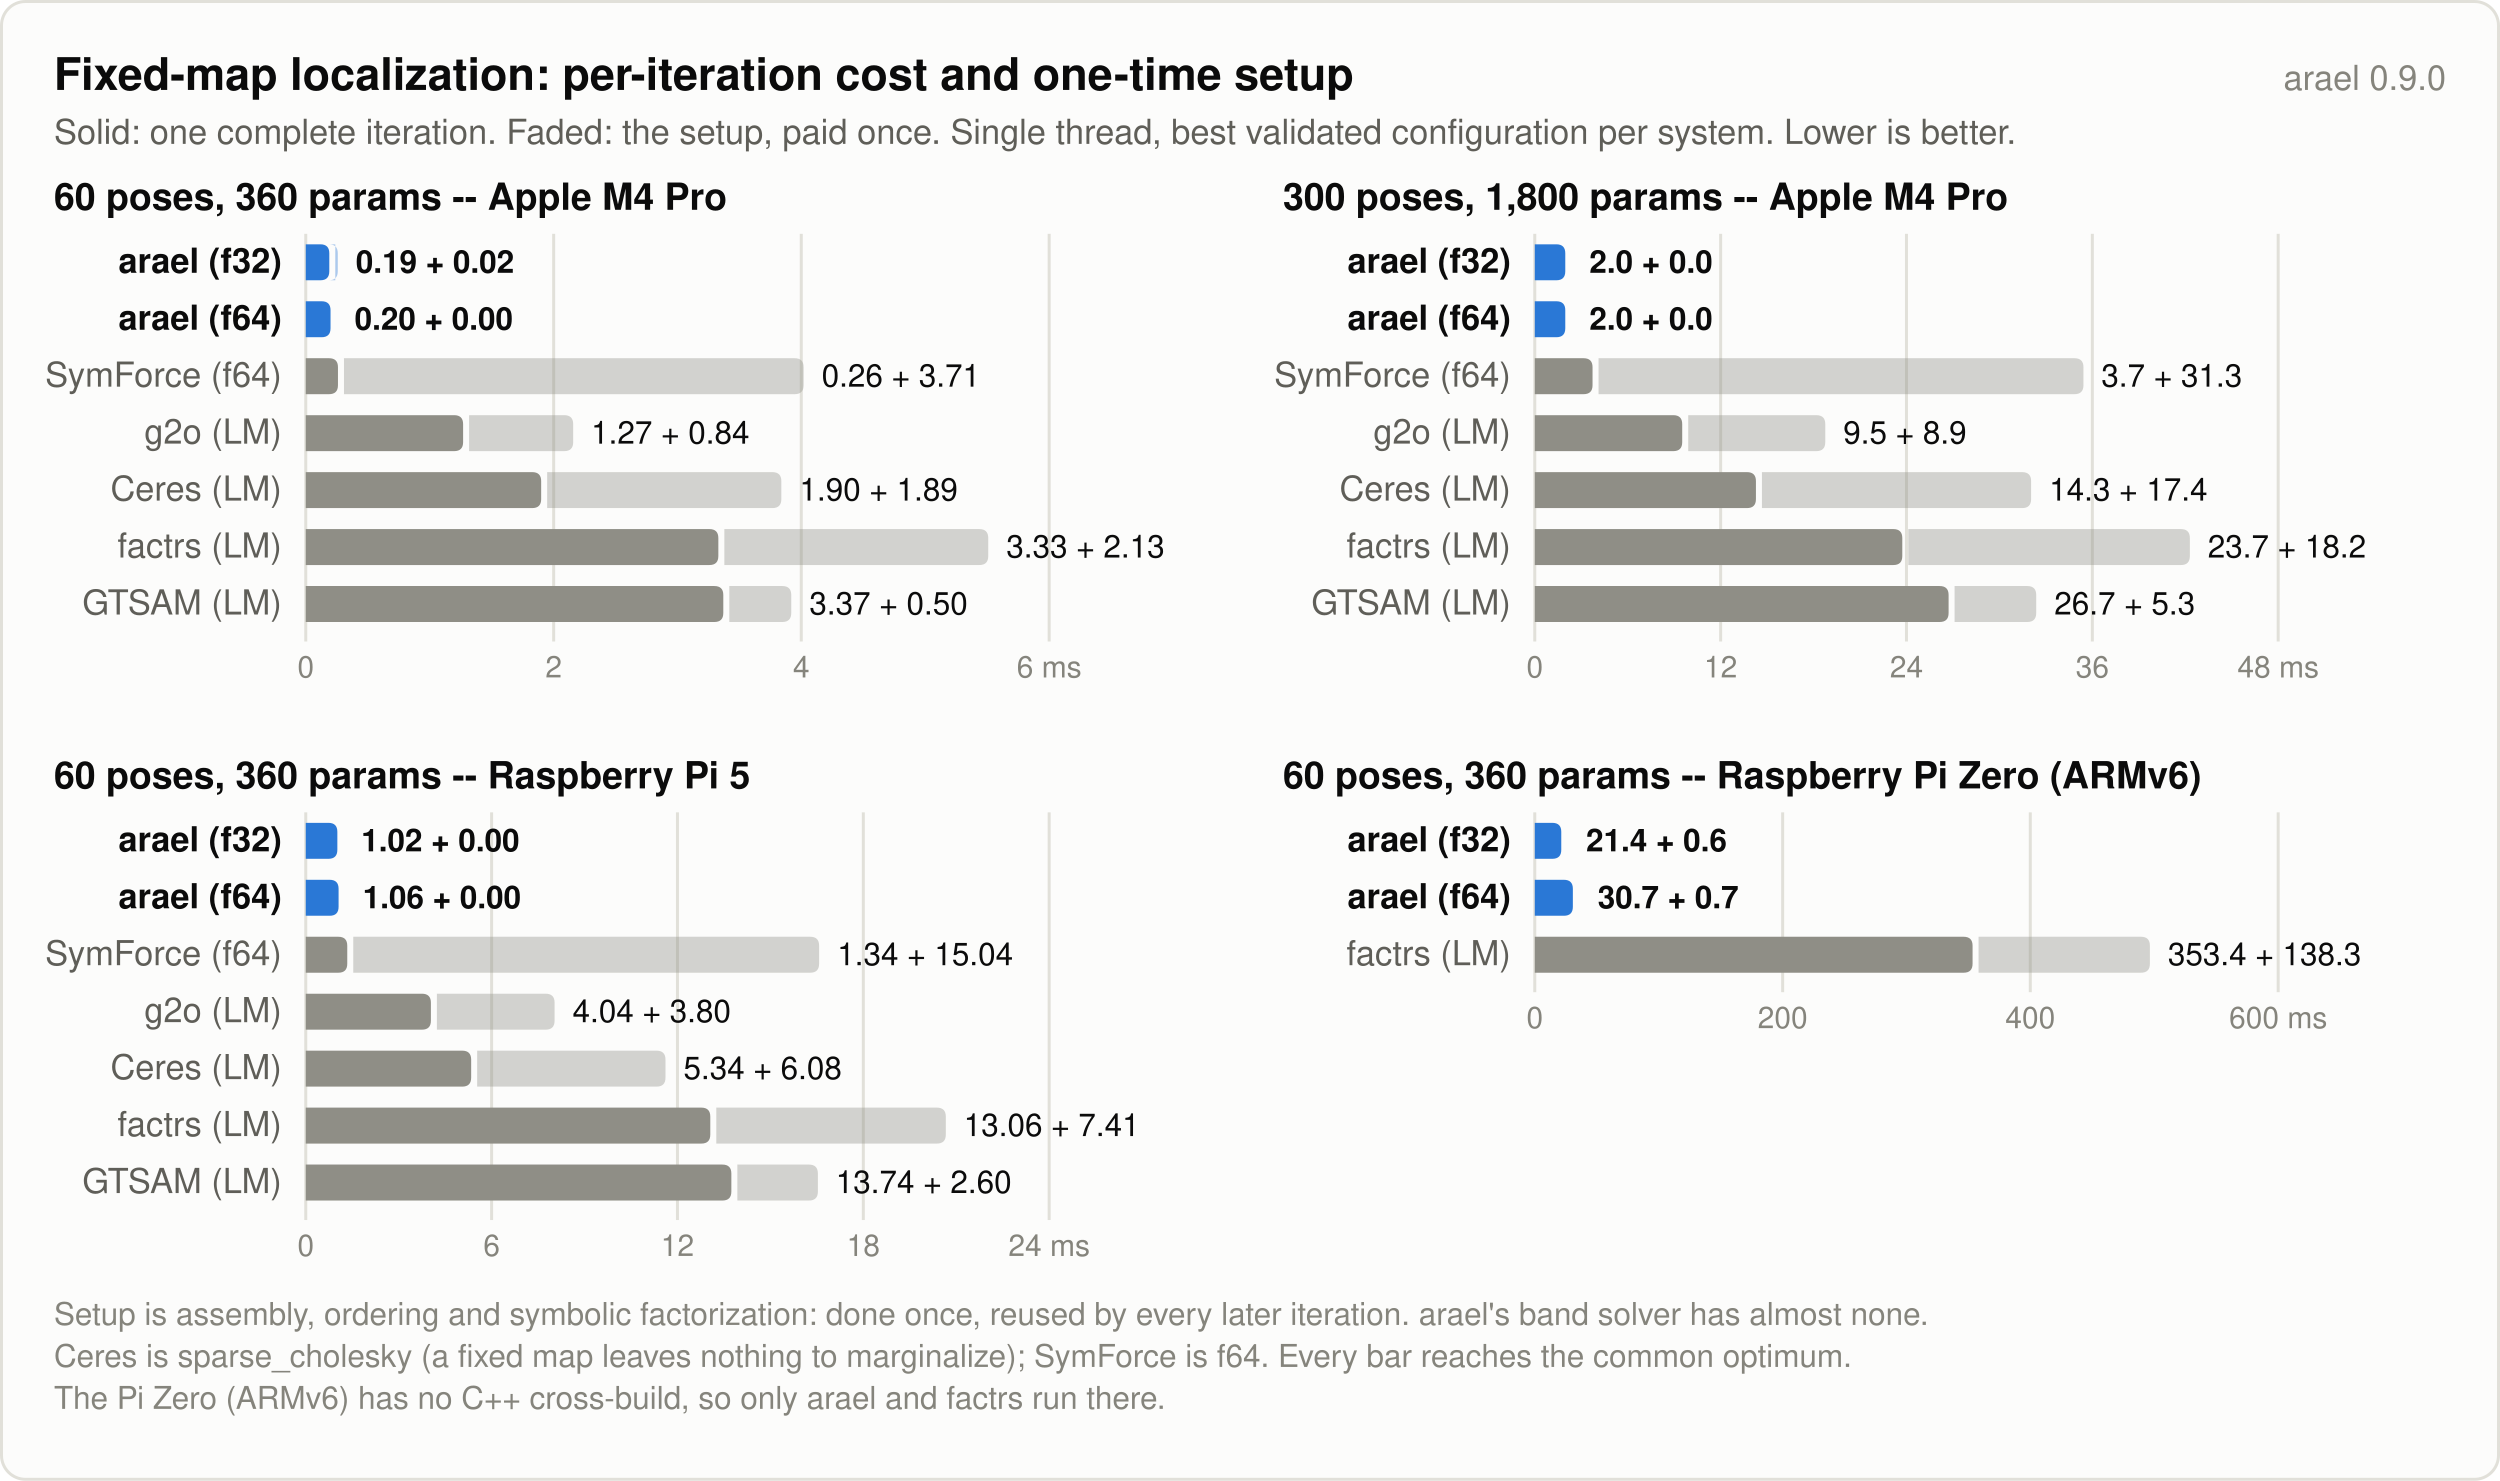
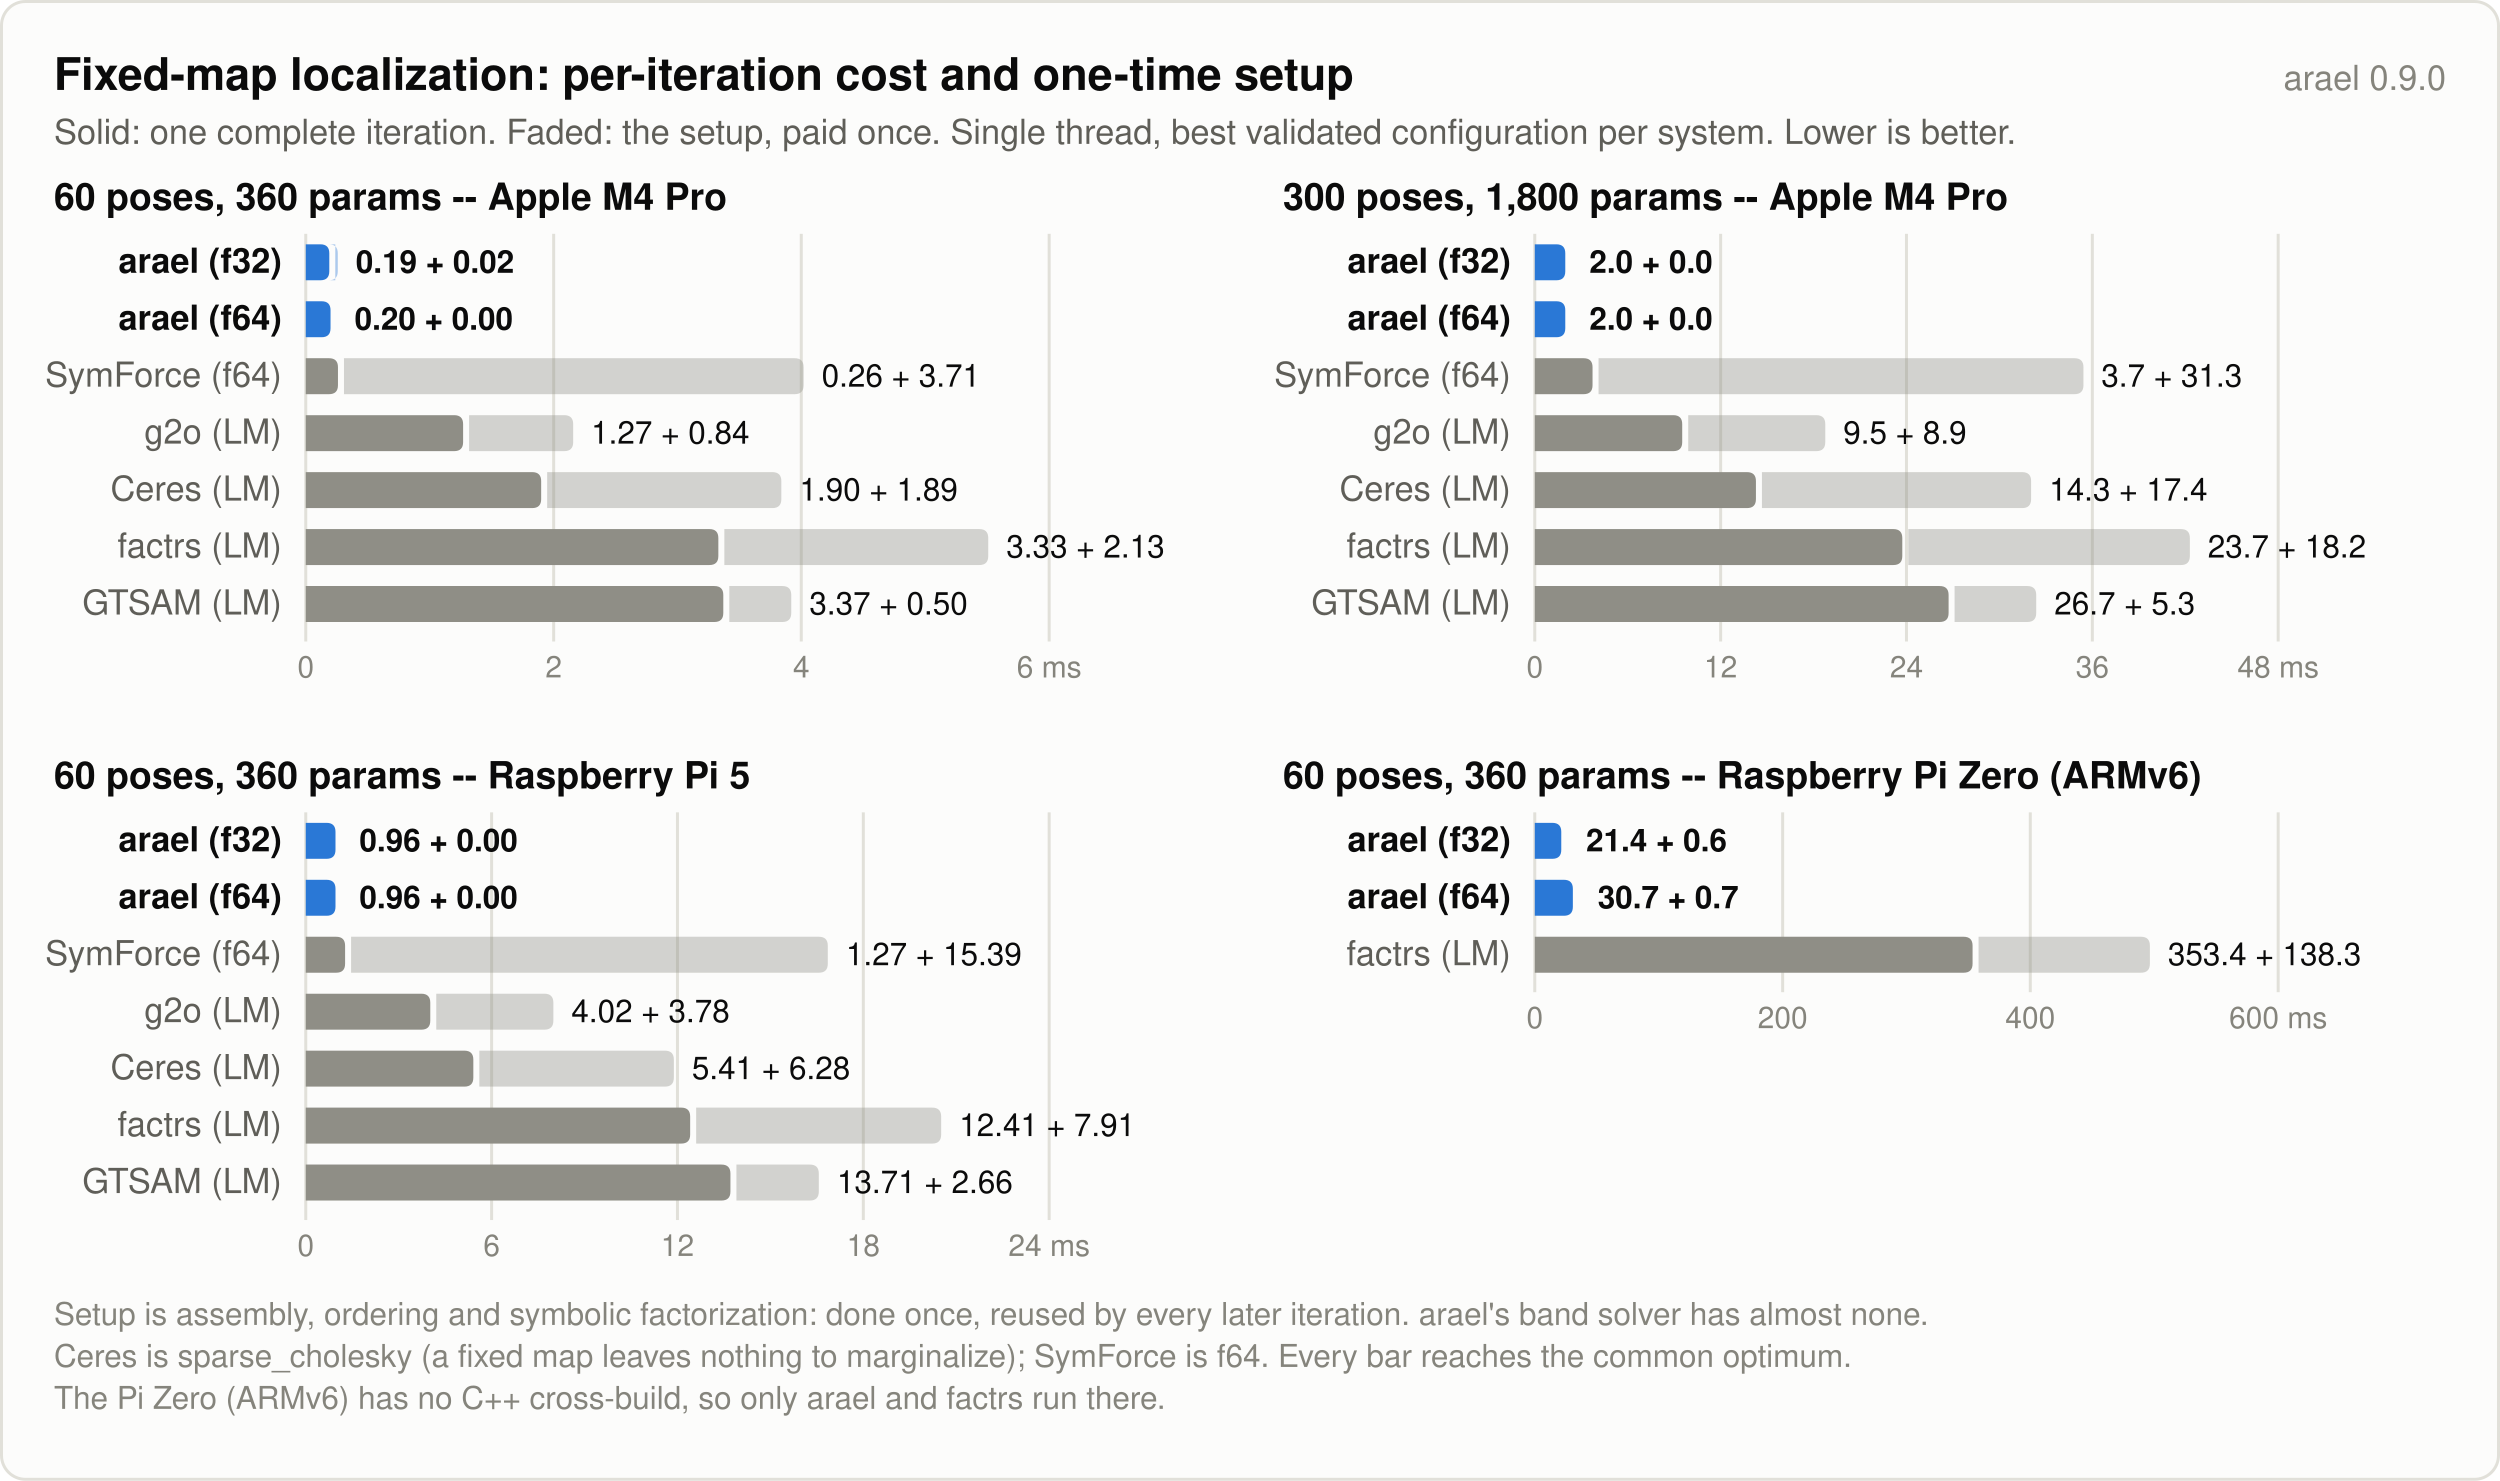
<svg xmlns="http://www.w3.org/2000/svg" width="834" height="494" viewBox="0 0 834 494" font-family="ui-sans-serif, system-ui, -apple-system, 'Segoe UI', Helvetica, Arial, sans-serif">
  <rect x="0.5" y="0.5" width="833" height="493" rx="8" fill="#fcfcfb" stroke="#e1e0d9" />
  <text x="18" y="30" font-size="15" font-weight="600" fill="#0b0b0b">Fixed-map localization: per-iteration cost and one-time setup</text>
  <text x="816" y="30" font-size="11.5" text-anchor="end" fill="#85847c">arael 0.9.0</text>
  <text x="18" y="48" font-size="11.5" fill="#5f5e58">Solid: one complete iteration. Faded: the setup, paid once. Single thread, best validated configuration per system. Lower is better.</text>
  <text x="18" y="70" font-size="12.5" font-weight="600" fill="#0b0b0b">60 poses, 360 params -- Apple M4 Pro</text>
  <line x1="102.0" y1="78" x2="102.0" y2="214" stroke="#e1e0d9" stroke-width="1" />
  <text x="102.0" y="226" font-size="10" text-anchor="middle" fill="#85847c">0</text>
  <line x1="184.7" y1="78" x2="184.7" y2="214" stroke="#e1e0d9" stroke-width="1" />
  <text x="184.7" y="226" font-size="10" text-anchor="middle" fill="#85847c">2</text>
  <line x1="267.3" y1="78" x2="267.3" y2="214" stroke="#e1e0d9" stroke-width="1" />
  <text x="267.3" y="226" font-size="10" text-anchor="middle" fill="#85847c">4</text>
  <line x1="350.0" y1="78" x2="350.0" y2="214" stroke="#e1e0d9" stroke-width="1" />
  <text x="350.0" y="226" font-size="10" text-anchor="middle" fill="#85847c">6 ms</text>
  <text x="94" y="91.0" font-size="11.5" text-anchor="end" font-weight="600" fill="#0b0b0b">arael (f32)</text>
  <path d="M102,81.5 L106.853,81.5 Q109.853,81.5 109.853,84.5 L109.853,90.5 Q109.853,93.5 106.853,93.5 L102,93.5 Z" fill="#2a78d6" />
  <path d="M111.853,81.5 L109.68,81.5 Q112.68,81.5 112.68,84.5 L112.68,90.5 Q112.68,93.5 109.68,93.5 L111.853,93.5 Z" fill="#2a78d6" fill-opacity="0.38" />
  <text x="118.7" y="91.0" font-size="10.5" font-weight="600" fill="#0b0b0b">0.19 + 0.02</text>
  <text x="94" y="110.0" font-size="11.5" text-anchor="end" font-weight="600" fill="#0b0b0b">arael (f64)</text>
  <path d="M102,100.5 L107.267,100.5 Q110.267,100.5 110.267,103.5 L110.267,109.5 Q110.267,112.5 107.267,112.5 L102,112.5 Z" fill="#2a78d6" />
  <text x="118.3" y="110.0" font-size="10.5" font-weight="600" fill="#0b0b0b">0.20 + 0.00</text>
  <text x="94" y="129.0" font-size="11.5" text-anchor="end" fill="#5f5e58">SymForce (f64)</text>
  <path d="M102,119.5 L109.747,119.5 Q112.747,119.5 112.747,122.5 L112.747,128.5 Q112.747,131.5 109.747,131.5 L102,131.5 Z" fill="#8f8e86" />
  <path d="M114.747,119.5 L265.093,119.5 Q268.093,119.5 268.093,122.5 L268.093,128.5 Q268.093,131.5 265.093,131.5 L114.747,131.5 Z" fill="#8f8e86" fill-opacity="0.38" />
  <text x="274.1" y="129.0" font-size="10.5" fill="#0b0b0b">0.26 + 3.71</text>
  <text x="94" y="148.0" font-size="11.5" text-anchor="end" fill="#5f5e58">g2o (LM)</text>
  <path d="M102,138.5 L151.493,138.5 Q154.493,138.5 154.493,141.5 L154.493,147.5 Q154.493,150.5 151.493,150.5 L102,150.5 Z" fill="#8f8e86" />
  <path d="M156.493,138.5 L188.213,138.5 Q191.213,138.5 191.213,141.5 L191.213,147.5 Q191.213,150.5 188.213,150.5 L156.493,150.5 Z" fill="#8f8e86" fill-opacity="0.38" />
  <text x="197.2" y="148.0" font-size="10.5" fill="#0b0b0b">1.27 + 0.84</text>
  <text x="94" y="167.0" font-size="11.5" text-anchor="end" fill="#5f5e58">Ceres (LM)</text>
  <path d="M102,157.5 L177.533,157.5 Q180.533,157.5 180.533,160.5 L180.533,166.5 Q180.533,169.5 177.533,169.5 L102,169.5 Z" fill="#8f8e86" />
  <path d="M182.533,157.5 L257.653,157.5 Q260.653,157.5 260.653,160.5 L260.653,166.5 Q260.653,169.5 257.653,169.5 L182.533,169.5 Z" fill="#8f8e86" fill-opacity="0.38" />
  <text x="266.7" y="167.0" font-size="10.5" fill="#0b0b0b">1.90 + 1.89</text>
  <text x="94" y="186.0" font-size="11.5" text-anchor="end" fill="#5f5e58">factrs (LM)</text>
  <path d="M102,176.5 L236.64,176.5 Q239.64,176.5 239.64,179.5 L239.64,185.5 Q239.64,188.5 236.64,188.5 L102,188.5 Z" fill="#8f8e86" />
  <path d="M241.64,176.5 L326.68,176.5 Q329.68,176.5 329.68,179.5 L329.68,185.5 Q329.68,188.5 326.68,188.5 L241.64,188.5 Z" fill="#8f8e86" fill-opacity="0.38" />
  <text x="335.7" y="186.0" font-size="10.5" fill="#0b0b0b">3.33 + 2.13</text>
  <text x="94" y="205.0" font-size="11.5" text-anchor="end" fill="#5f5e58">GTSAM (LM)</text>
  <path d="M102,195.5 L238.293,195.5 Q241.293,195.5 241.293,198.5 L241.293,204.5 Q241.293,207.5 238.293,207.5 L102,207.5 Z" fill="#8f8e86" />
  <path d="M243.293,195.5 L260.96,195.5 Q263.96,195.5 263.96,198.5 L263.96,204.5 Q263.96,207.5 260.96,207.5 L243.293,207.5 Z" fill="#8f8e86" fill-opacity="0.38" />
  <text x="270.0" y="205.0" font-size="10.5" fill="#0b0b0b">3.37 + 0.50</text>
  <text x="428" y="70" font-size="12.5" font-weight="600" fill="#0b0b0b">300 poses, 1,800 params -- Apple M4 Pro</text>
  <line x1="512.0" y1="78" x2="512.0" y2="214" stroke="#e1e0d9" stroke-width="1" />
  <text x="512.0" y="226" font-size="10" text-anchor="middle" fill="#85847c">0</text>
  <line x1="574.0" y1="78" x2="574.0" y2="214" stroke="#e1e0d9" stroke-width="1" />
  <text x="574.0" y="226" font-size="10" text-anchor="middle" fill="#85847c">12</text>
  <line x1="636.0" y1="78" x2="636.0" y2="214" stroke="#e1e0d9" stroke-width="1" />
  <text x="636.0" y="226" font-size="10" text-anchor="middle" fill="#85847c">24</text>
  <line x1="698.0" y1="78" x2="698.0" y2="214" stroke="#e1e0d9" stroke-width="1" />
  <text x="698.0" y="226" font-size="10" text-anchor="middle" fill="#85847c">36</text>
  <line x1="760.0" y1="78" x2="760.0" y2="214" stroke="#e1e0d9" stroke-width="1" />
  <text x="760.0" y="226" font-size="10" text-anchor="middle" fill="#85847c">48 ms</text>
  <text x="504" y="91.0" font-size="11.5" text-anchor="end" font-weight="600" fill="#0b0b0b">arael (f32)</text>
  <path d="M512,81.5 L519.178,81.5 Q522.178,81.5 522.178,84.5 L522.178,90.5 Q522.178,93.5 519.178,93.5 L512,93.5 Z" fill="#2a78d6" />
  <text x="530.2" y="91.0" font-size="10.5" font-weight="600" fill="#0b0b0b">2.0 + 0.0</text>
  <text x="504" y="110.0" font-size="11.5" text-anchor="end" font-weight="600" fill="#0b0b0b">arael (f64)</text>
  <path d="M512,100.5 L519.178,100.5 Q522.178,100.5 522.178,103.5 L522.178,109.5 Q522.178,112.5 519.178,112.5 L512,112.5 Z" fill="#2a78d6" />
  <text x="530.2" y="110.0" font-size="10.5" font-weight="600" fill="#0b0b0b">2.0 + 0.0</text>
  <text x="504" y="129.0" font-size="11.5" text-anchor="end" fill="#5f5e58">SymForce (f64)</text>
  <path d="M512,119.5 L528.272,119.5 Q531.272,119.5 531.272,122.5 L531.272,128.5 Q531.272,131.5 528.272,131.5 L512,131.5 Z" fill="#8f8e86" />
  <path d="M533.272,119.5 L692.04,119.5 Q695.04,119.5 695.04,122.5 L695.04,128.5 Q695.04,131.5 692.04,131.5 L533.272,131.5 Z" fill="#8f8e86" fill-opacity="0.38" />
  <text x="701.0" y="129.0" font-size="10.5" fill="#0b0b0b">3.7 + 31.3</text>
  <text x="504" y="148.0" font-size="11.5" text-anchor="end" fill="#5f5e58">g2o (LM)</text>
  <path d="M512,138.5 L558.187,138.5 Q561.187,138.5 561.187,141.5 L561.187,147.5 Q561.187,150.5 558.187,150.5 L512,150.5 Z" fill="#8f8e86" />
  <path d="M563.187,138.5 L605.912,138.5 Q608.912,138.5 608.912,141.5 L608.912,147.5 Q608.912,150.5 605.912,150.5 L563.187,150.5 Z" fill="#8f8e86" fill-opacity="0.38" />
  <text x="614.9" y="148.0" font-size="10.5" fill="#0b0b0b">9.5 + 8.9</text>
  <text x="504" y="167.0" font-size="11.5" text-anchor="end" fill="#5f5e58">Ceres (LM)</text>
  <path d="M512,157.5 L582.78,157.5 Q585.78,157.5 585.78,160.5 L585.78,166.5 Q585.78,169.5 582.78,169.5 L512,169.5 Z" fill="#8f8e86" />
  <path d="M587.78,157.5 L674.577,157.5 Q677.577,157.5 677.577,160.5 L677.577,166.5 Q677.577,169.5 674.577,169.5 L587.78,169.5 Z" fill="#8f8e86" fill-opacity="0.38" />
  <text x="683.6" y="167.0" font-size="10.5" fill="#0b0b0b">14.3 + 17.4</text>
  <text x="504" y="186.0" font-size="11.5" text-anchor="end" fill="#5f5e58">factrs (LM)</text>
  <path d="M512,176.5 L631.605,176.5 Q634.605,176.5 634.605,179.5 L634.605,185.5 Q634.605,188.5 631.605,188.5 L512,188.5 Z" fill="#8f8e86" />
  <path d="M636.605,176.5 L727.535,176.5 Q730.535,176.5 730.535,179.5 L730.535,185.5 Q730.535,188.5 727.535,188.5 L636.605,188.5 Z" fill="#8f8e86" fill-opacity="0.38" />
  <text x="736.5" y="186.0" font-size="10.5" fill="#0b0b0b">23.7 + 18.2</text>
  <text x="504" y="205.0" font-size="11.5" text-anchor="end" fill="#5f5e58">GTSAM (LM)</text>
  <path d="M512,195.5 L647.053,195.5 Q650.053,195.5 650.053,198.5 L650.053,204.5 Q650.053,207.5 647.053,207.5 L512,207.5 Z" fill="#8f8e86" />
  <path d="M652.053,195.5 L676.282,195.5 Q679.282,195.5 679.282,198.5 L679.282,204.5 Q679.282,207.5 676.282,207.5 L652.053,207.5 Z" fill="#8f8e86" fill-opacity="0.38" />
  <text x="685.3" y="205.0" font-size="10.5" fill="#0b0b0b">26.7 + 5.3</text>
  <text x="18" y="263" font-size="12.5" font-weight="600" fill="#0b0b0b">60 poses, 360 params -- Raspberry Pi 5</text>
  <line x1="102.0" y1="271" x2="102.0" y2="407" stroke="#e1e0d9" stroke-width="1" />
  <text x="102.0" y="419" font-size="10" text-anchor="middle" fill="#85847c">0</text>
  <line x1="164.0" y1="271" x2="164.0" y2="407" stroke="#e1e0d9" stroke-width="1" />
  <text x="164.0" y="419" font-size="10" text-anchor="middle" fill="#85847c">6</text>
  <line x1="226.0" y1="271" x2="226.0" y2="407" stroke="#e1e0d9" stroke-width="1" />
  <text x="226.0" y="419" font-size="10" text-anchor="middle" fill="#85847c">12</text>
  <line x1="288.0" y1="271" x2="288.0" y2="407" stroke="#e1e0d9" stroke-width="1" />
  <text x="288.0" y="419" font-size="10" text-anchor="middle" fill="#85847c">18</text>
  <line x1="350.0" y1="271" x2="350.0" y2="407" stroke="#e1e0d9" stroke-width="1" />
  <text x="350.0" y="419" font-size="10" text-anchor="middle" fill="#85847c">24 ms</text>
  <text x="94" y="284.0" font-size="11.5" text-anchor="end" font-weight="600" fill="#0b0b0b">arael (f32)</text>
-   <path d="M102,274.5 L109.54,274.5 Q112.54,274.5 112.54,277.5 L112.54,283.5 Q112.54,286.5 109.54,286.5 L102,286.5 Z" fill="#2a78d6" />
-   <text x="120.5" y="284.0" font-size="10.5" font-weight="600" fill="#0b0b0b">1.02 + 0.00</text>
+   <path d="M102,274.5 L108.92,274.5 Q111.92,274.5 111.92,277.5 L111.92,283.5 Q111.92,286.5 108.92,286.5 L102,286.5 Z" fill="#2a78d6" />
+   <text x="119.9" y="284.0" font-size="10.5" font-weight="600" fill="#0b0b0b">0.96 + 0.00</text>
  <text x="94" y="303.0" font-size="11.5" text-anchor="end" font-weight="600" fill="#0b0b0b">arael (f64)</text>
-   <path d="M102,293.5 L109.953,293.5 Q112.953,293.5 112.953,296.5 L112.953,302.5 Q112.953,305.5 109.953,305.5 L102,305.5 Z" fill="#2a78d6" />
-   <text x="121.0" y="303.0" font-size="10.5" font-weight="600" fill="#0b0b0b">1.06 + 0.00</text>
+   <path d="M102,293.5 L108.92,293.5 Q111.92,293.5 111.92,296.5 L111.92,302.5 Q111.92,305.5 108.92,305.5 L102,305.5 Z" fill="#2a78d6" />
+   <text x="119.9" y="303.0" font-size="10.5" font-weight="600" fill="#0b0b0b">0.96 + 0.00</text>
  <text x="94" y="322.0" font-size="11.5" text-anchor="end" fill="#5f5e58">SymForce (f64)</text>
-   <path d="M102,312.5 L112.847,312.5 Q115.847,312.5 115.847,315.5 L115.847,321.5 Q115.847,324.5 112.847,324.5 L102,324.5 Z" fill="#8f8e86" />
-   <path d="M117.847,312.5 L270.26,312.5 Q273.26,312.5 273.26,315.5 L273.26,321.5 Q273.26,324.5 270.26,324.5 L117.847,324.5 Z" fill="#8f8e86" fill-opacity="0.38" />
-   <text x="279.3" y="322.0" font-size="10.5" fill="#0b0b0b">1.34 + 15.04</text>
+   <path d="M102,312.5 L112.123,312.5 Q115.123,312.5 115.123,315.5 L115.123,321.5 Q115.123,324.5 112.123,324.5 L102,324.5 Z" fill="#8f8e86" />
+   <path d="M117.123,312.5 L273.153,312.5 Q276.153,312.5 276.153,315.5 L276.153,321.5 Q276.153,324.5 273.153,324.5 L117.123,324.5 Z" fill="#8f8e86" fill-opacity="0.38" />
+   <text x="282.2" y="322.0" font-size="10.5" fill="#0b0b0b">1.27 + 15.39</text>
  <text x="94" y="341.0" font-size="11.5" text-anchor="end" fill="#5f5e58">g2o (LM)</text>
-   <path d="M102,331.5 L140.747,331.5 Q143.747,331.5 143.747,334.5 L143.747,340.5 Q143.747,343.5 140.747,343.5 L102,343.5 Z" fill="#8f8e86" />
-   <path d="M145.747,331.5 L182.013,331.5 Q185.013,331.5 185.013,334.5 L185.013,340.5 Q185.013,343.5 182.013,343.5 L145.747,343.5 Z" fill="#8f8e86" fill-opacity="0.38" />
-   <text x="191.0" y="341.0" font-size="10.5" fill="#0b0b0b">4.04 + 3.80</text>
+   <path d="M102,331.5 L140.54,331.5 Q143.54,331.5 143.54,334.5 L143.54,340.5 Q143.54,343.5 140.54,343.5 L102,343.5 Z" fill="#8f8e86" />
+   <path d="M145.54,331.5 L181.6,331.5 Q184.6,331.5 184.6,334.5 L184.6,340.5 Q184.6,343.5 181.6,343.5 L145.54,343.5 Z" fill="#8f8e86" fill-opacity="0.38" />
+   <text x="190.6" y="341.0" font-size="10.5" fill="#0b0b0b">4.02 + 3.78</text>
  <text x="94" y="360.0" font-size="11.5" text-anchor="end" fill="#5f5e58">Ceres (LM)</text>
-   <path d="M102,350.5 L154.18,350.5 Q157.18,350.5 157.18,353.5 L157.18,359.5 Q157.18,362.5 154.18,362.5 L102,362.5 Z" fill="#8f8e86" />
-   <path d="M159.18,350.5 L219.007,350.5 Q222.007,350.5 222.007,353.5 L222.007,359.5 Q222.007,362.5 219.007,362.5 L159.18,362.5 Z" fill="#8f8e86" fill-opacity="0.38" />
-   <text x="228.0" y="360.0" font-size="10.5" fill="#0b0b0b">5.34 + 6.08</text>
+   <path d="M102,350.5 L154.903,350.5 Q157.903,350.5 157.903,353.5 L157.903,359.5 Q157.903,362.5 154.903,362.5 L102,362.5 Z" fill="#8f8e86" />
+   <path d="M159.903,350.5 L221.797,350.5 Q224.797,350.5 224.797,353.5 L224.797,359.5 Q224.797,362.5 221.797,362.5 L159.903,362.5 Z" fill="#8f8e86" fill-opacity="0.38" />
+   <text x="230.8" y="360.0" font-size="10.5" fill="#0b0b0b">5.41 + 6.28</text>
  <text x="94" y="379.0" font-size="11.5" text-anchor="end" fill="#5f5e58">factrs (LM)</text>
-   <path d="M102,369.5 L233.953,369.5 Q236.953,369.5 236.953,372.5 L236.953,378.5 Q236.953,381.5 233.953,381.5 L102,381.5 Z" fill="#8f8e86" />
-   <path d="M238.953,369.5 L312.523,369.5 Q315.523,369.5 315.523,372.5 L315.523,378.5 Q315.523,381.5 312.523,381.5 L238.953,381.5 Z" fill="#8f8e86" fill-opacity="0.38" />
-   <text x="321.5" y="379.0" font-size="10.5" fill="#0b0b0b">13.06 + 7.41</text>
+   <path d="M102,369.5 L227.237,369.5 Q230.237,369.5 230.237,372.5 L230.237,378.5 Q230.237,381.5 227.237,381.5 L102,381.5 Z" fill="#8f8e86" />
+   <path d="M232.237,369.5 L310.973,369.5 Q313.973,369.5 313.973,372.5 L313.973,378.5 Q313.973,381.5 310.973,381.5 L232.237,381.5 Z" fill="#8f8e86" fill-opacity="0.38" />
+   <text x="320.0" y="379.0" font-size="10.5" fill="#0b0b0b">12.41 + 7.91</text>
  <text x="94" y="398.0" font-size="11.5" text-anchor="end" fill="#5f5e58">GTSAM (LM)</text>
-   <path d="M102,388.5 L240.98,388.5 Q243.98,388.5 243.98,391.5 L243.98,397.5 Q243.98,400.5 240.98,400.5 L102,400.5 Z" fill="#8f8e86" />
-   <path d="M245.98,388.5 L269.847,388.5 Q272.847,388.5 272.847,391.5 L272.847,397.5 Q272.847,400.5 269.847,400.5 L245.98,400.5 Z" fill="#8f8e86" fill-opacity="0.38" />
-   <text x="278.8" y="398.0" font-size="10.5" fill="#0b0b0b">13.74 + 2.60</text>
+   <path d="M102,388.5 L240.67,388.5 Q243.67,388.5 243.67,391.5 L243.67,397.5 Q243.67,400.5 240.67,400.5 L102,400.5 Z" fill="#8f8e86" />
+   <path d="M245.67,388.5 L270.157,388.5 Q273.157,388.5 273.157,391.5 L273.157,397.5 Q273.157,400.5 270.157,400.5 L245.67,400.5 Z" fill="#8f8e86" fill-opacity="0.38" />
+   <text x="279.2" y="398.0" font-size="10.5" fill="#0b0b0b">13.71 + 2.66</text>
  <text x="428" y="263" font-size="12.5" font-weight="600" fill="#0b0b0b">60 poses, 360 params -- Raspberry Pi Zero (ARMv6)</text>
  <line x1="512.0" y1="271" x2="512.0" y2="331" stroke="#e1e0d9" stroke-width="1" />
  <text x="512.0" y="343" font-size="10" text-anchor="middle" fill="#85847c">0</text>
  <line x1="594.7" y1="271" x2="594.7" y2="331" stroke="#e1e0d9" stroke-width="1" />
  <text x="594.7" y="343" font-size="10" text-anchor="middle" fill="#85847c">200</text>
  <line x1="677.3" y1="271" x2="677.3" y2="331" stroke="#e1e0d9" stroke-width="1" />
  <text x="677.3" y="343" font-size="10" text-anchor="middle" fill="#85847c">400</text>
  <line x1="760.0" y1="271" x2="760.0" y2="331" stroke="#e1e0d9" stroke-width="1" />
  <text x="760.0" y="343" font-size="10" text-anchor="middle" fill="#85847c">600 ms</text>
  <text x="504" y="284.0" font-size="11.5" text-anchor="end" font-weight="600" fill="#0b0b0b">arael (f32)</text>
  <path d="M512,274.5 L517.841,274.5 Q520.841,274.5 520.841,277.5 L520.841,283.5 Q520.841,286.5 517.841,286.5 L512,286.5 Z" fill="#2a78d6" />
  <text x="529.1" y="284.0" font-size="10.5" font-weight="600" fill="#0b0b0b">21.4 + 0.6</text>
  <text x="504" y="303.0" font-size="11.5" text-anchor="end" font-weight="600" fill="#0b0b0b">arael (f64)</text>
  <path d="M512,293.5 L521.706,293.5 Q524.706,293.5 524.706,296.5 L524.706,302.5 Q524.706,305.5 521.706,305.5 L512,305.5 Z" fill="#2a78d6" />
  <text x="533.0" y="303.0" font-size="10.5" font-weight="600" fill="#0b0b0b">30.7 + 0.7</text>
  <text x="504" y="322.0" font-size="11.5" text-anchor="end" fill="#5f5e58">factrs (LM)</text>
  <path d="M512,312.5 L655.051,312.5 Q658.051,312.5 658.051,315.5 L658.051,321.5 Q658.051,324.5 655.051,324.5 L512,324.5 Z" fill="#8f8e86" />
  <path d="M660.051,312.5 L714.203,312.5 Q717.203,312.5 717.203,315.5 L717.203,321.5 Q717.203,324.5 714.203,324.5 L660.051,324.5 Z" fill="#8f8e86" fill-opacity="0.38" />
  <text x="723.2" y="322.0" font-size="10.5" fill="#0b0b0b">353.4 + 138.3</text>
  <text x="18" y="442" font-size="10.5" fill="#85847c">Setup is assembly, ordering and symbolic factorization: done once, reused by every later iteration. arael's band solver has almost none.</text>
  <text x="18" y="456" font-size="10.5" fill="#85847c">Ceres is sparse_cholesky (a fixed map leaves nothing to marginalize); SymForce is f64. Every bar reaches the common optimum.</text>
  <text x="18" y="470" font-size="10.5" fill="#85847c">The Pi Zero (ARMv6) has no C++ cross-build, so only arael and factrs run there.</text>
</svg>
